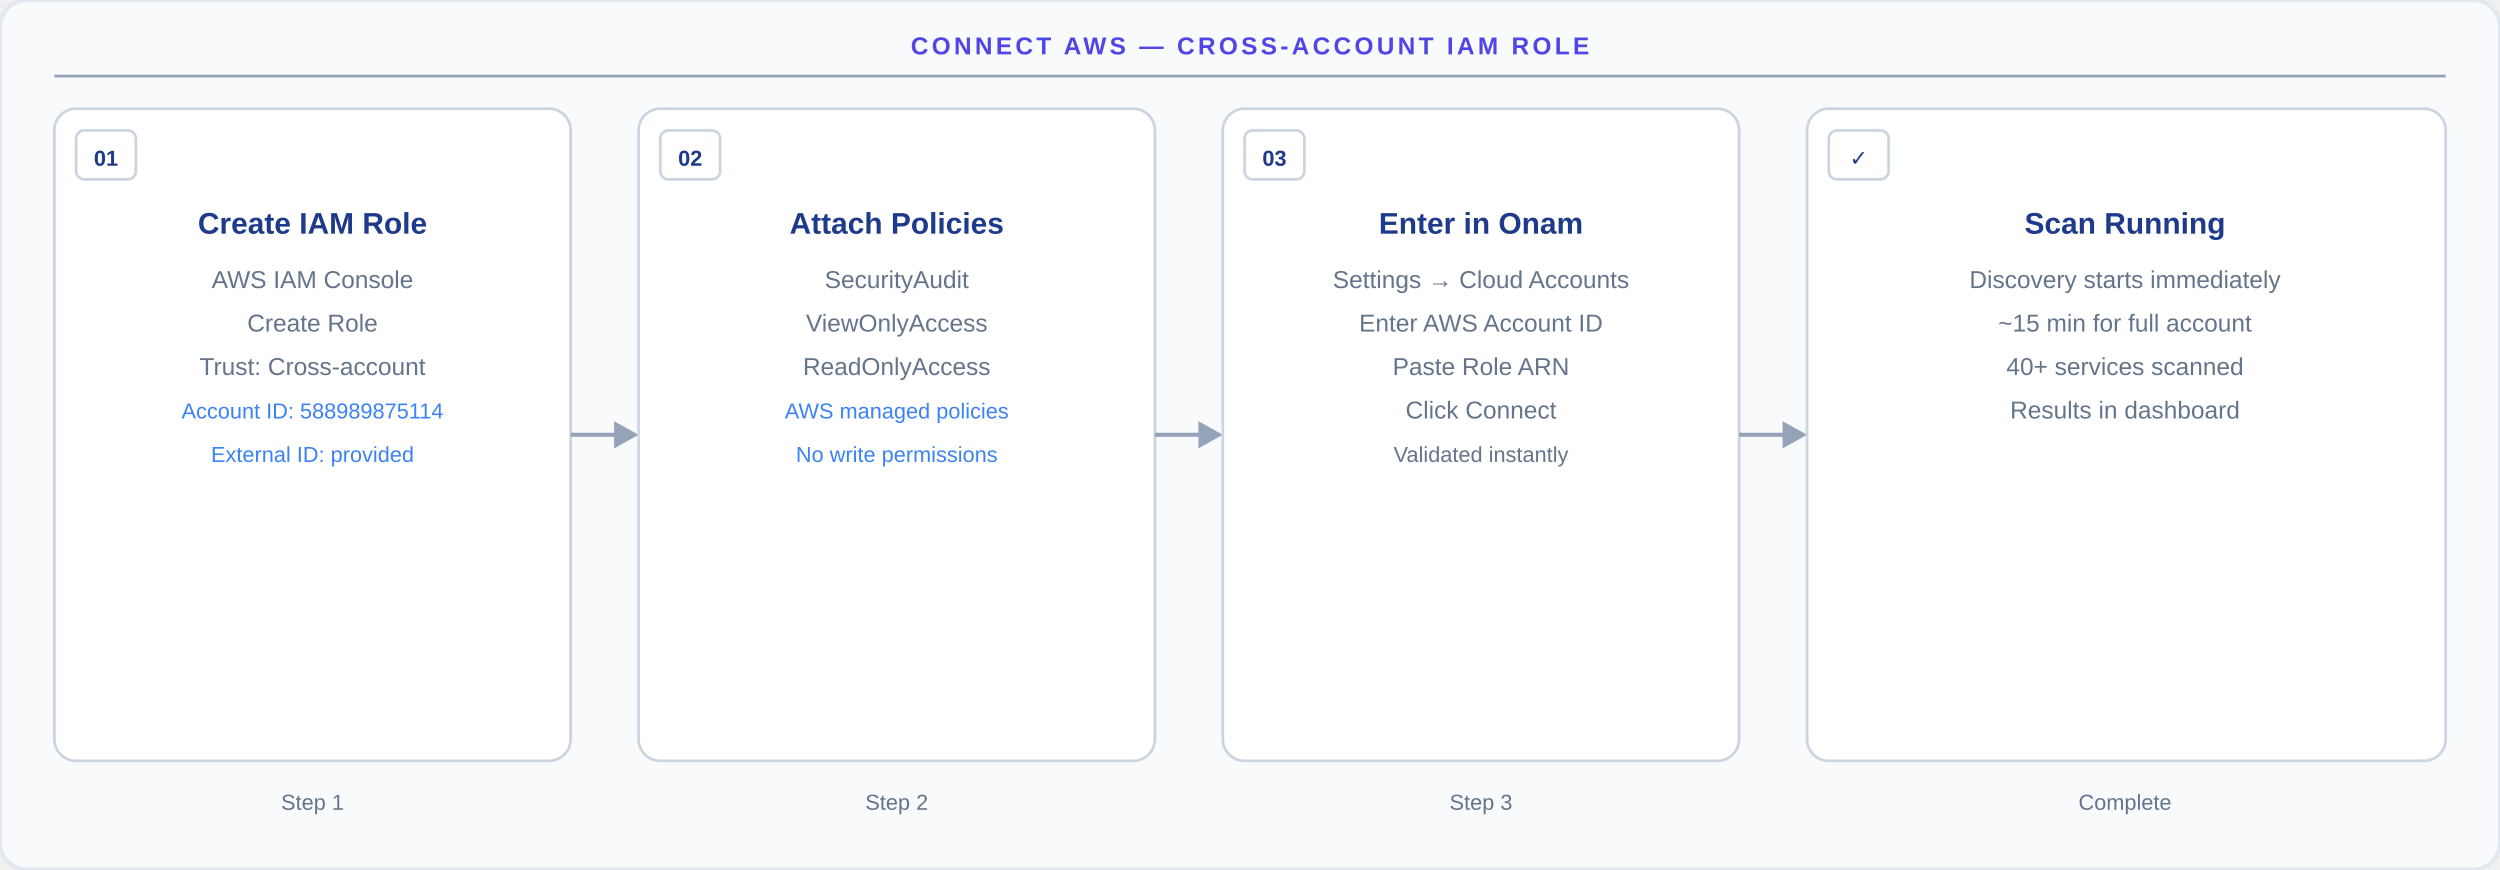
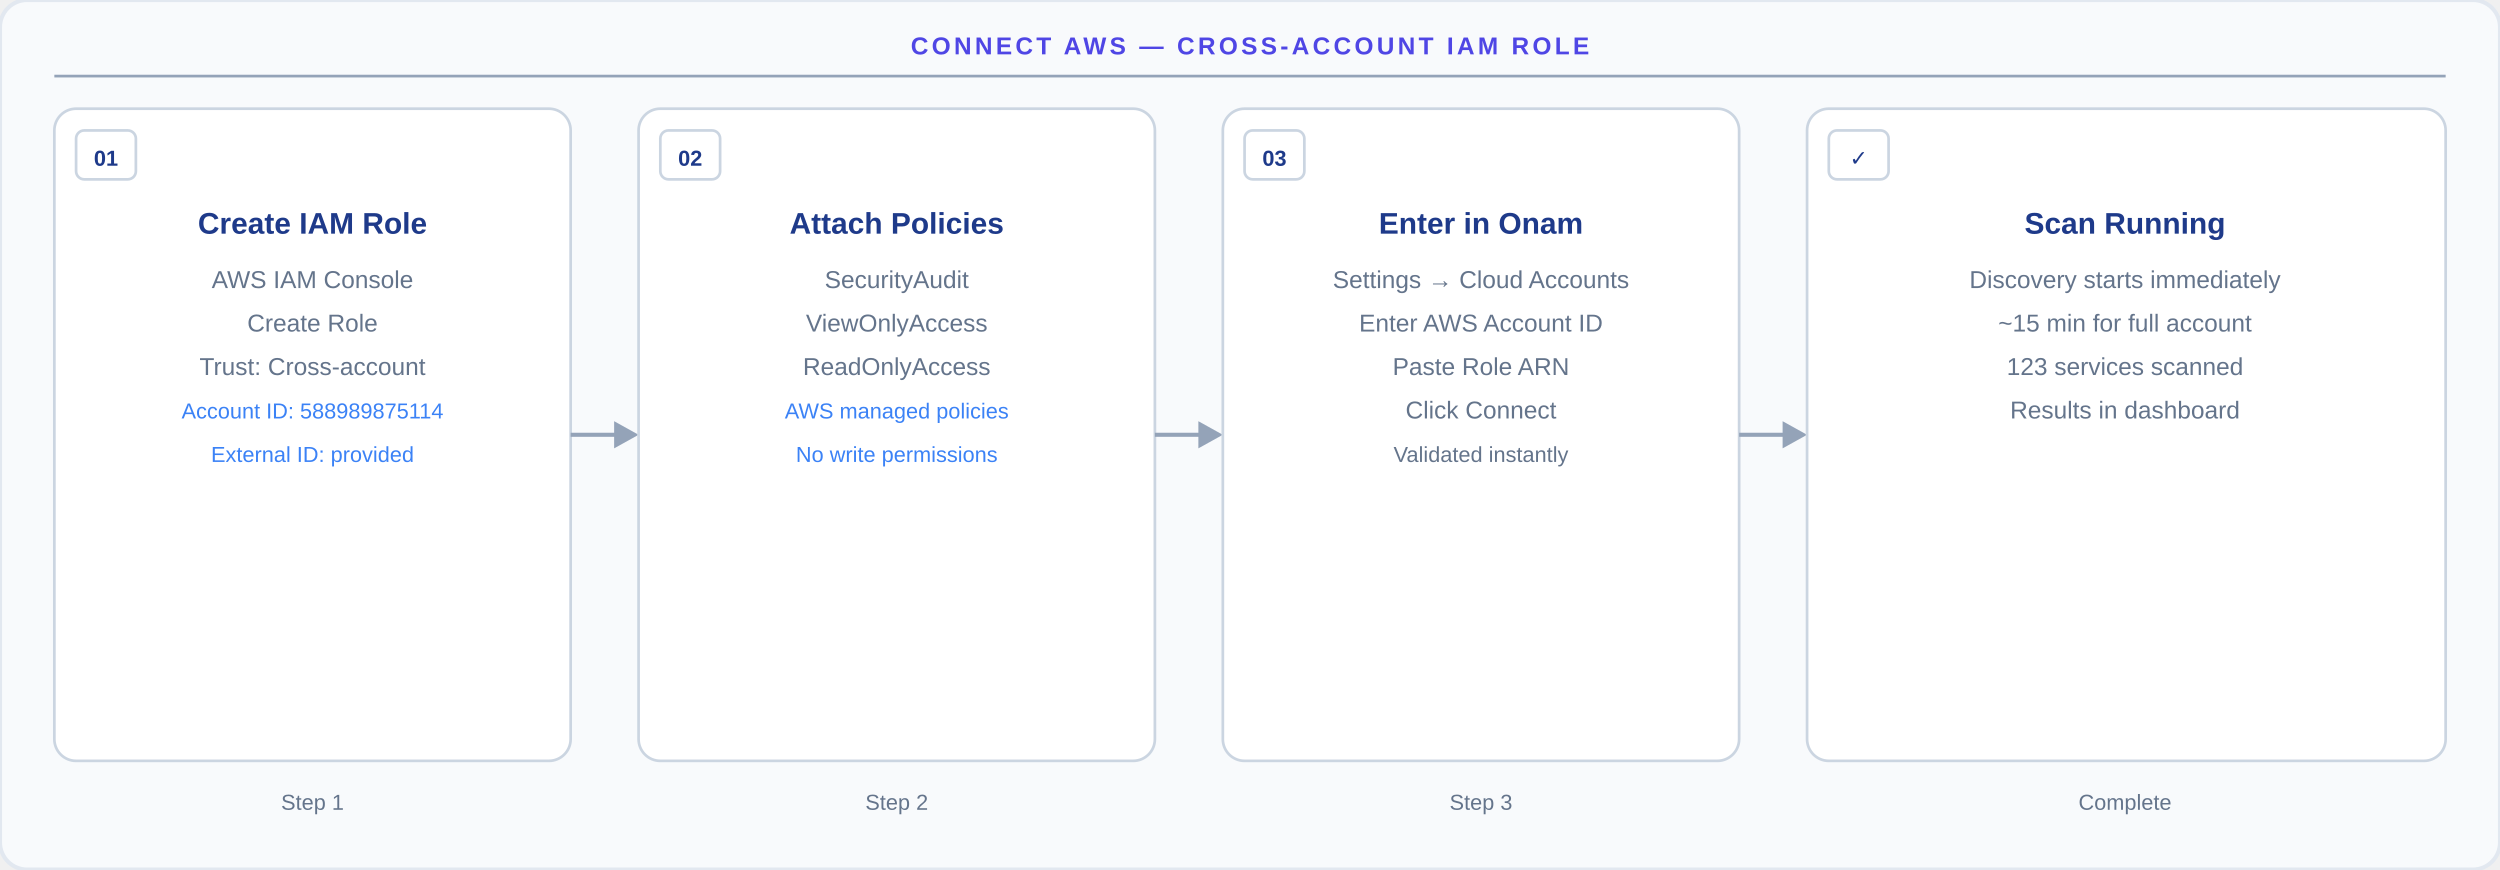
<svg xmlns="http://www.w3.org/2000/svg" width="920" height="320" viewBox="0 0 920 320" font-family="Arial, sans-serif">
  <rect width="920" height="320" fill="#F8FAFC" stroke="#E2E8F0" stroke-width="1.5" rx="10" />
  <text x="460" y="20" text-anchor="middle" fill="#4F46E5" font-size="9" font-weight="700" letter-spacing="1.2">CONNECT AWS — CROSS-ACCOUNT IAM ROLE</text>
  <line x1="20" y1="28" x2="900" y2="28" stroke="#94A3B8" stroke-width="1" />
  <rect x="20" y="40" width="190" height="240" fill="#FFFFFF" stroke="#CBD5E1" stroke-width="1" rx="8" />
  <rect x="28" y="48" width="22" height="18" fill="#FFFFFF" rx="3" stroke="#CBD5E1" stroke-width="1" />
  <text x="39" y="61" text-anchor="middle" fill="#1E3A8A" font-size="8" font-weight="700">01</text>
  <text x="115" y="86" text-anchor="middle" fill="#1E3A8A" font-size="11" font-weight="700">Create IAM Role</text>
  <text x="115" y="106" text-anchor="middle" fill="#64748B" font-size="9">AWS IAM Console</text>
  <text x="115" y="122" text-anchor="middle" fill="#64748B" font-size="9">Create Role</text>
  <text x="115" y="138" text-anchor="middle" fill="#64748B" font-size="9">Trust: Cross-account</text>
  <text x="115" y="154" text-anchor="middle" fill="#3B82F6" font-size="8">Account ID: 588989875114</text>
  <text x="115" y="170" text-anchor="middle" fill="#3B82F6" font-size="8">External ID: provided</text>
  <line x1="210" y1="160" x2="228" y2="160" stroke="#94A3B8" stroke-width="1.5" />
  <polygon points="226,155 235,160 226,165" fill="#94A3B8" />
  <rect x="235" y="40" width="190" height="240" fill="#FFFFFF" stroke="#CBD5E1" stroke-width="1" rx="8" />
  <rect x="243" y="48" width="22" height="18" fill="#FFFFFF" rx="3" stroke="#CBD5E1" stroke-width="1" />
  <text x="254" y="61" text-anchor="middle" fill="#1E3A8A" font-size="8" font-weight="700">02</text>
  <text x="330" y="86" text-anchor="middle" fill="#1E3A8A" font-size="11" font-weight="700">Attach Policies</text>
  <text x="330" y="106" text-anchor="middle" fill="#64748B" font-size="9">SecurityAudit</text>
  <text x="330" y="122" text-anchor="middle" fill="#64748B" font-size="9">ViewOnlyAccess</text>
  <text x="330" y="138" text-anchor="middle" fill="#64748B" font-size="9">ReadOnlyAccess</text>
  <text x="330" y="154" text-anchor="middle" fill="#3B82F6" font-size="8">AWS managed policies</text>
  <text x="330" y="170" text-anchor="middle" fill="#3B82F6" font-size="8">No write permissions</text>
  <line x1="425" y1="160" x2="443" y2="160" stroke="#94A3B8" stroke-width="1.5" />
  <polygon points="441,155 450,160 441,165" fill="#94A3B8" />
  <rect x="450" y="40" width="190" height="240" fill="#FFFFFF" rx="8" stroke="#CBD5E1" stroke-width="1" />
  <rect x="458" y="48" width="22" height="18" fill="#FFFFFF" rx="3" stroke="#CBD5E1" stroke-width="1" />
  <text x="469" y="61" text-anchor="middle" fill="#1E3A8A" font-size="8" font-weight="700">03</text>
  <text x="545" y="86" text-anchor="middle" fill="#1E3A8A" font-size="11" font-weight="700">Enter in Onam</text>
  <text x="545" y="106" text-anchor="middle" fill="#64748B" font-size="9">Settings → Cloud Accounts</text>
  <text x="545" y="122" text-anchor="middle" fill="#64748B" font-size="9">Enter AWS Account ID</text>
  <text x="545" y="138" text-anchor="middle" fill="#64748B" font-size="9">Paste Role ARN</text>
  <text x="545" y="154" text-anchor="middle" fill="#64748B" font-size="9">Click Connect</text>
  <text x="545" y="170" text-anchor="middle" fill="#64748B" font-size="8">Validated instantly</text>
  <line x1="640" y1="160" x2="658" y2="160" stroke="#94A3B8" stroke-width="1.5" />
  <polygon points="656,155 665,160 656,165" fill="#94A3B8" />
  <rect x="665" y="40" width="235" height="240" fill="#FFFFFF" rx="8" stroke="#CBD5E1" stroke-width="1" />
  <rect x="673" y="48" width="22" height="18" fill="#FFFFFF" rx="3" stroke="#CBD5E1" stroke-width="1" />
  <text x="684" y="61" text-anchor="middle" fill="#1E3A8A" font-size="8" font-weight="700">✓</text>
  <text x="782" y="86" text-anchor="middle" fill="#1E3A8A" font-size="11" font-weight="700">Scan Running</text>
  <text x="782" y="106" text-anchor="middle" fill="#64748B" font-size="9">Discovery starts immediately</text>
  <text x="782" y="122" text-anchor="middle" fill="#64748B" font-size="9">~15 min for full account</text>
-   <text x="782" y="138" text-anchor="middle" fill="#64748B" font-size="9">40+ services scanned</text>
+   <text x="782" y="138" text-anchor="middle" fill="#64748B" font-size="9">123 services scanned</text>
  <text x="782" y="154" text-anchor="middle" fill="#64748B" font-size="9">Results in dashboard</text>
  <text x="115" y="298" text-anchor="middle" fill="#64748B" font-size="8">Step 1</text>
  <text x="330" y="298" text-anchor="middle" fill="#64748B" font-size="8">Step 2</text>
  <text x="545" y="298" text-anchor="middle" fill="#64748B" font-size="8">Step 3</text>
  <text x="782" y="298" text-anchor="middle" fill="#64748B" font-size="8">Complete</text>
</svg>
